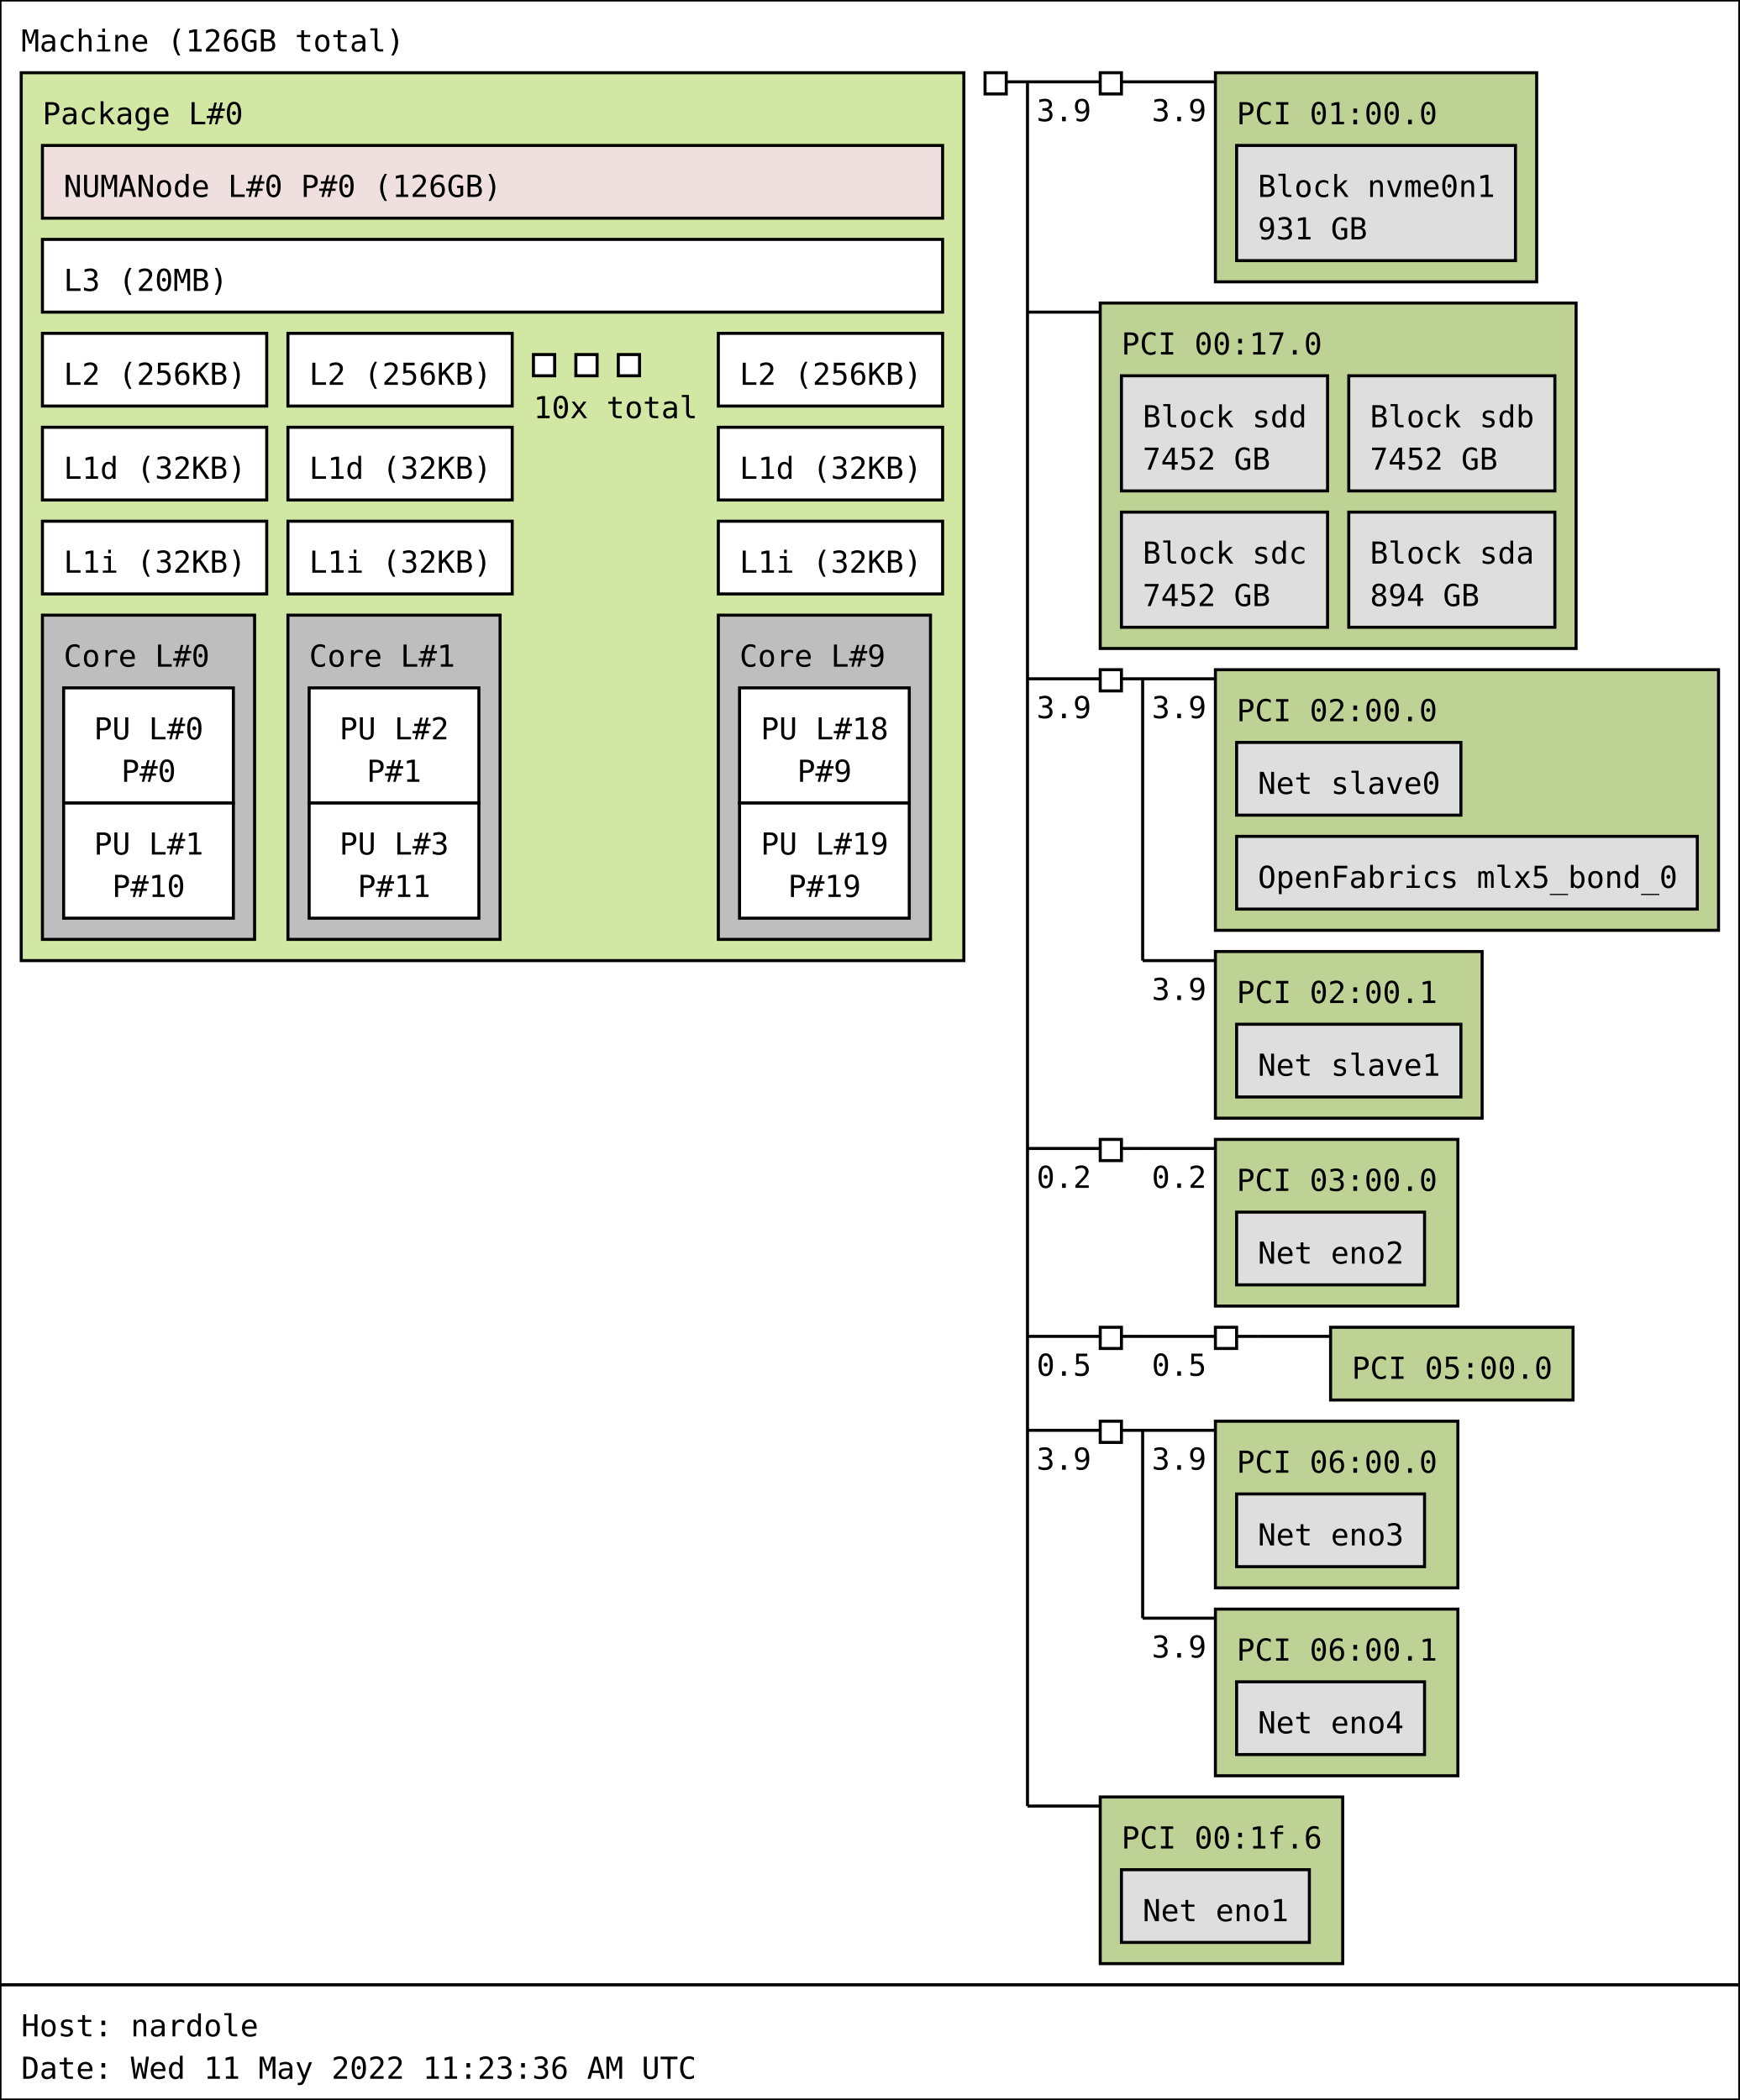
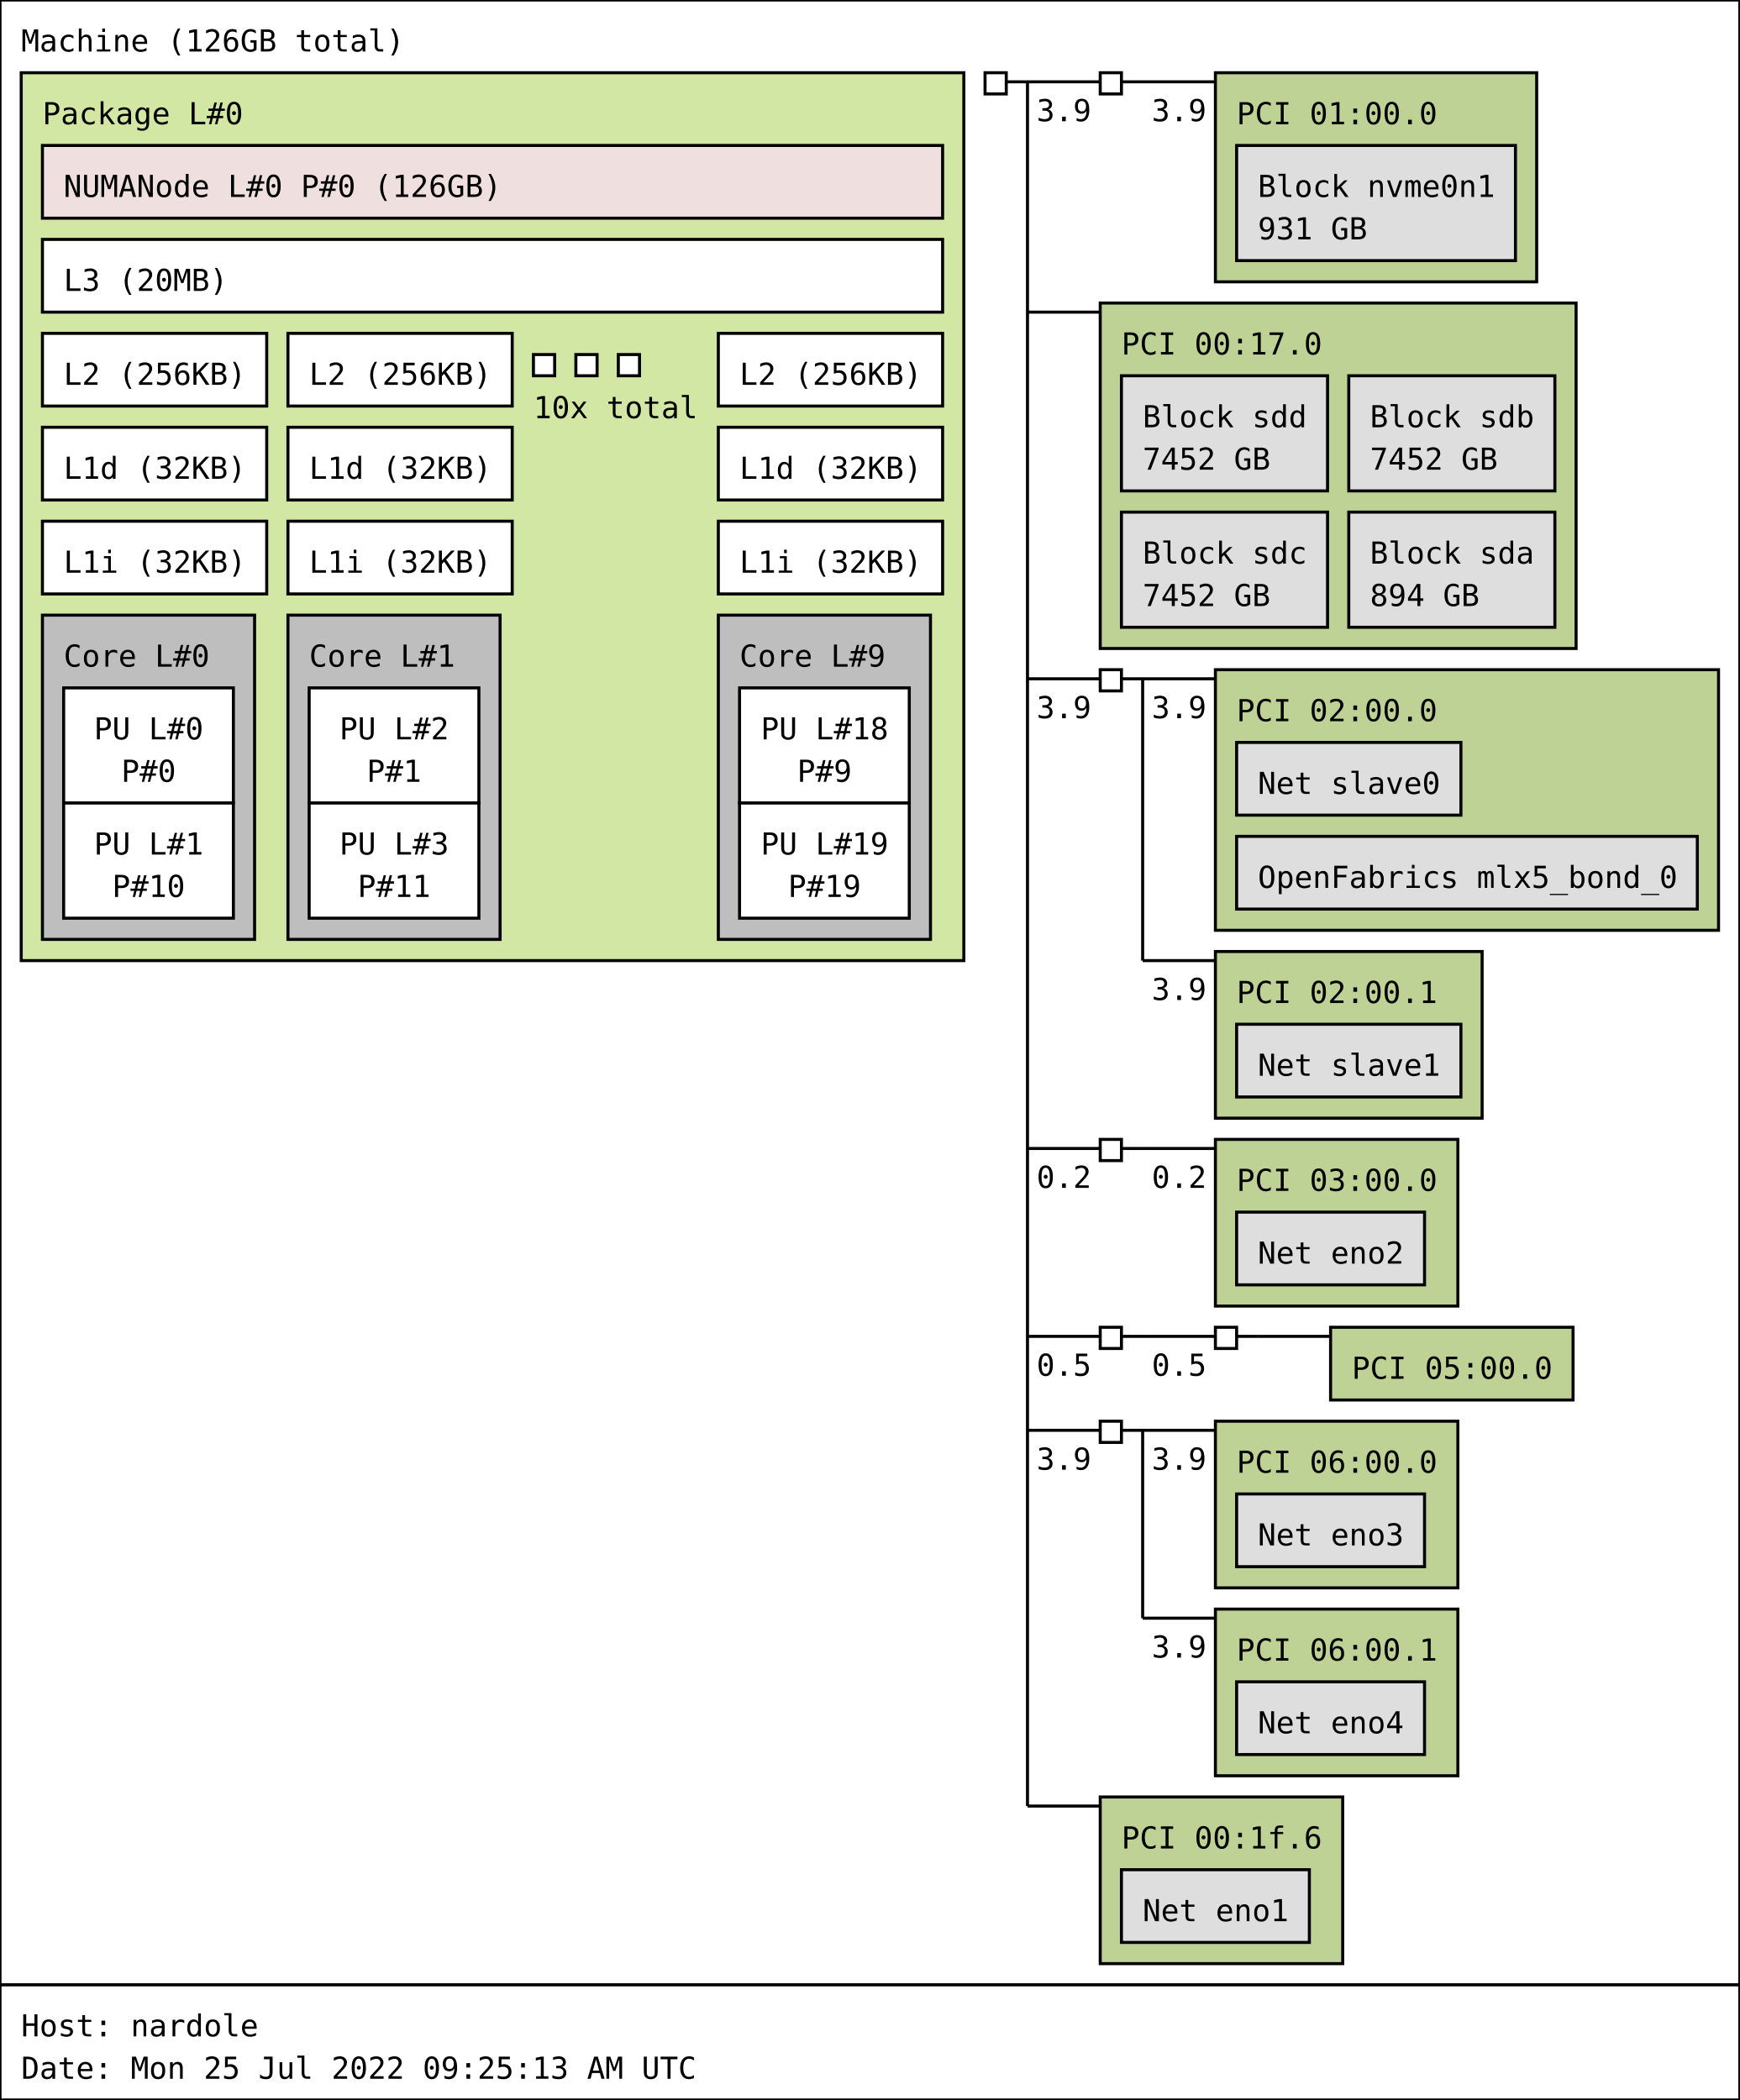
<svg xmlns="http://www.w3.org/2000/svg" width="574px" height="693px" viewBox="0 0 574px 693px" version="1.1">
  <rect id="Machine_0_rect" class="Machine" x="0" y="0" width="574" height="655" fill="rgb(255,255,255)" stroke="rgb(0,0,0)" stroke-width="1" />
  <text id="Machine_0_text" class="Machine" font-family="Monospace" x="7" y="17" fill="rgb(0,0,0)" font-size="10px">Machine (126GB total)</text>
  <rect id="Package_0_rect" class="Package" x="7" y="24" width="311" height="293" fill="rgb(210,231,164)" stroke="rgb(0,0,0)" stroke-width="1" />
  <text id="Package_0_text" class="Package" font-family="Monospace" x="14" y="41" fill="rgb(0,0,0)" font-size="10px">Package L#0</text>
  <rect id="L3_0_rect" class="L3" x="14" y="79" width="297" height="24" fill="rgb(255,255,255)" stroke="rgb(0,0,0)" stroke-width="1" />
  <text id="L3_0_text" class="L3" font-family="Monospace" x="21" y="96" fill="rgb(0,0,0)" font-size="10px">L3 (20MB)</text>
  <rect id="L2_0_rect" class="L2" x="14" y="110" width="74" height="24" fill="rgb(255,255,255)" stroke="rgb(0,0,0)" stroke-width="1" />
  <text id="L2_0_text" class="L2" font-family="Monospace" x="21" y="127" fill="rgb(0,0,0)" font-size="10px">L2 (256KB)</text>
  <rect id="L1d_0_rect" class="L1d" x="14" y="141" width="74" height="24" fill="rgb(255,255,255)" stroke="rgb(0,0,0)" stroke-width="1" />
  <text id="L1d_0_text" class="L1d" font-family="Monospace" x="21" y="158" fill="rgb(0,0,0)" font-size="10px">L1d (32KB)</text>
  <rect id="L1i_0_rect" class="L1i" x="14" y="172" width="74" height="24" fill="rgb(255,255,255)" stroke="rgb(0,0,0)" stroke-width="1" />
  <text id="L1i_0_text" class="L1i" font-family="Monospace" x="21" y="189" fill="rgb(0,0,0)" font-size="10px">L1i (32KB)</text>
  <rect id="Core_0_rect" class="Core" x="14" y="203" width="70" height="107" fill="rgb(190,190,190)" stroke="rgb(0,0,0)" stroke-width="1" />
  <text id="Core_0_text" class="Core" font-family="Monospace" x="21" y="220" fill="rgb(0,0,0)" font-size="10px">Core L#0</text>
  <rect id="PU_0_rect" class="PU" x="21" y="227" width="56" height="38" fill="rgb(255,255,255)" stroke="rgb(0,0,0)" stroke-width="1" />
  <text id="PU_0_text" class="PU" font-family="Monospace" x="31" y="244" fill="rgb(0,0,0)" font-size="10px">PU L#0</text>
  <text id="PU_0_text_1" class="PU" font-family="Monospace" x="40" y="258" fill="rgb(0,0,0)" font-size="10px">P#0</text>
  <rect id="PU_1_rect" class="PU" x="21" y="265" width="56" height="38" fill="rgb(255,255,255)" stroke="rgb(0,0,0)" stroke-width="1" />
  <text id="PU_1_text" class="PU" font-family="Monospace" x="31" y="282" fill="rgb(0,0,0)" font-size="10px">PU L#1</text>
  <text id="PU_1_text_1" class="PU" font-family="Monospace" x="37" y="296" fill="rgb(0,0,0)" font-size="10px">P#10</text>
  <rect id="L2_1_rect" class="L2" x="95" y="110" width="74" height="24" fill="rgb(255,255,255)" stroke="rgb(0,0,0)" stroke-width="1" />
  <text id="L2_1_text" class="L2" font-family="Monospace" x="102" y="127" fill="rgb(0,0,0)" font-size="10px">L2 (256KB)</text>
  <rect id="L1d_1_rect" class="L1d" x="95" y="141" width="74" height="24" fill="rgb(255,255,255)" stroke="rgb(0,0,0)" stroke-width="1" />
  <text id="L1d_1_text" class="L1d" font-family="Monospace" x="102" y="158" fill="rgb(0,0,0)" font-size="10px">L1d (32KB)</text>
  <rect id="L1i_1_rect" class="L1i" x="95" y="172" width="74" height="24" fill="rgb(255,255,255)" stroke="rgb(0,0,0)" stroke-width="1" />
  <text id="L1i_1_text" class="L1i" font-family="Monospace" x="102" y="189" fill="rgb(0,0,0)" font-size="10px">L1i (32KB)</text>
  <rect id="Core_1_rect" class="Core" x="95" y="203" width="70" height="107" fill="rgb(190,190,190)" stroke="rgb(0,0,0)" stroke-width="1" />
  <text id="Core_1_text" class="Core" font-family="Monospace" x="102" y="220" fill="rgb(0,0,0)" font-size="10px">Core L#1</text>
  <rect id="PU_2_rect" class="PU" x="102" y="227" width="56" height="38" fill="rgb(255,255,255)" stroke="rgb(0,0,0)" stroke-width="1" />
  <text id="PU_2_text" class="PU" font-family="Monospace" x="112" y="244" fill="rgb(0,0,0)" font-size="10px">PU L#2</text>
  <text id="PU_2_text_1" class="PU" font-family="Monospace" x="121" y="258" fill="rgb(0,0,0)" font-size="10px">P#1</text>
  <rect id="PU_3_rect" class="PU" x="102" y="265" width="56" height="38" fill="rgb(255,255,255)" stroke="rgb(0,0,0)" stroke-width="1" />
  <text id="PU_3_text" class="PU" font-family="Monospace" x="112" y="282" fill="rgb(0,0,0)" font-size="10px">PU L#3</text>
  <text id="PU_3_text_1" class="PU" font-family="Monospace" x="118" y="296" fill="rgb(0,0,0)" font-size="10px">P#11</text>
  <rect id="L2_2_rect" class="L2" x="176" y="117" width="7" height="7" fill="rgb(255,255,255)" stroke="rgb(0,0,0)" stroke-width="1" />
  <rect id="L2_2_rect" class="L2" x="190" y="117" width="7" height="7" fill="rgb(255,255,255)" stroke="rgb(0,0,0)" stroke-width="1" />
  <rect id="L2_2_rect" class="L2" x="204" y="117" width="7" height="7" fill="rgb(255,255,255)" stroke="rgb(0,0,0)" stroke-width="1" />
  <text id="L2_2_text" class="L2" font-family="Monospace" x="176" y="138" fill="rgb(0,0,0)" font-size="10px">10x total</text>
  <rect id="L2_9_rect" class="L2" x="237" y="110" width="74" height="24" fill="rgb(255,255,255)" stroke="rgb(0,0,0)" stroke-width="1" />
  <text id="L2_9_text" class="L2" font-family="Monospace" x="244" y="127" fill="rgb(0,0,0)" font-size="10px">L2 (256KB)</text>
  <rect id="L1d_9_rect" class="L1d" x="237" y="141" width="74" height="24" fill="rgb(255,255,255)" stroke="rgb(0,0,0)" stroke-width="1" />
  <text id="L1d_9_text" class="L1d" font-family="Monospace" x="244" y="158" fill="rgb(0,0,0)" font-size="10px">L1d (32KB)</text>
  <rect id="L1i_9_rect" class="L1i" x="237" y="172" width="74" height="24" fill="rgb(255,255,255)" stroke="rgb(0,0,0)" stroke-width="1" />
  <text id="L1i_9_text" class="L1i" font-family="Monospace" x="244" y="189" fill="rgb(0,0,0)" font-size="10px">L1i (32KB)</text>
  <rect id="Core_9_rect" class="Core" x="237" y="203" width="70" height="107" fill="rgb(190,190,190)" stroke="rgb(0,0,0)" stroke-width="1" />
  <text id="Core_9_text" class="Core" font-family="Monospace" x="244" y="220" fill="rgb(0,0,0)" font-size="10px">Core L#9</text>
  <rect id="PU_18_rect" class="PU" x="244" y="227" width="56" height="38" fill="rgb(255,255,255)" stroke="rgb(0,0,0)" stroke-width="1" />
  <text id="PU_18_text" class="PU" font-family="Monospace" x="251" y="244" fill="rgb(0,0,0)" font-size="10px">PU L#18</text>
  <text id="PU_18_text_1" class="PU" font-family="Monospace" x="263" y="258" fill="rgb(0,0,0)" font-size="10px">P#9</text>
  <rect id="PU_19_rect" class="PU" x="244" y="265" width="56" height="38" fill="rgb(255,255,255)" stroke="rgb(0,0,0)" stroke-width="1" />
  <text id="PU_19_text" class="PU" font-family="Monospace" x="251" y="282" fill="rgb(0,0,0)" font-size="10px">PU L#19</text>
  <text id="PU_19_text_1" class="PU" font-family="Monospace" x="260" y="296" fill="rgb(0,0,0)" font-size="10px">P#19</text>
  <rect id="NUMANode_0_rect" class="NUMANode" x="14" y="48" width="297" height="24" fill="rgb(239,223,222)" stroke="rgb(0,0,0)" stroke-width="1" />
  <text id="NUMANode_0_text" class="NUMANode" font-family="Monospace" x="21" y="65" fill="rgb(0,0,0)" font-size="10px">NUMANode L#0 P#0 (126GB)</text>
  <rect id="HostBridge_0_rect" class="HostBridge" x="325" y="24" width="7" height="7" fill="rgb(255,255,255)" stroke="rgb(0,0,0)" stroke-width="1" />
  <line id="HostBridge_0_line" class="HostBridge" x1="332" y1="27" x2="339" y2="27" stroke="rgb(0,0,0)" stroke-width="1" />
  <line id="HostBridge_0_line_2" class="HostBridge" x1="339" y1="27" x2="363" y2="27" stroke="rgb(0,0,0)" stroke-width="1" />
  <text id="HostBridge_0_text_2" class="HostBridge" font-family="Monospace" x="342" y="40" fill="rgb(0,0,0)" font-size="10px">3.9</text>
  <line id="HostBridge_0_line_3" class="HostBridge" x1="339" y1="103" x2="363" y2="103" stroke="rgb(0,0,0)" stroke-width="1" />
  <line id="HostBridge_0_line_4" class="HostBridge" x1="339" y1="224" x2="363" y2="224" stroke="rgb(0,0,0)" stroke-width="1" />
  <text id="HostBridge_0_text_4" class="HostBridge" font-family="Monospace" x="342" y="237" fill="rgb(0,0,0)" font-size="10px">3.9</text>
  <line id="HostBridge_0_line_5" class="HostBridge" x1="339" y1="379" x2="363" y2="379" stroke="rgb(0,0,0)" stroke-width="1" />
  <text id="HostBridge_0_text_5" class="HostBridge" font-family="Monospace" x="342" y="392" fill="rgb(0,0,0)" font-size="10px">0.2</text>
  <line id="HostBridge_0_line_6" class="HostBridge" x1="339" y1="441" x2="363" y2="441" stroke="rgb(0,0,0)" stroke-width="1" />
  <text id="HostBridge_0_text_6" class="HostBridge" font-family="Monospace" x="342" y="454" fill="rgb(0,0,0)" font-size="10px">0.5</text>
  <line id="HostBridge_0_line_7" class="HostBridge" x1="339" y1="472" x2="363" y2="472" stroke="rgb(0,0,0)" stroke-width="1" />
  <text id="HostBridge_0_text_7" class="HostBridge" font-family="Monospace" x="342" y="485" fill="rgb(0,0,0)" font-size="10px">3.9</text>
  <line id="HostBridge_0_line_8" class="HostBridge" x1="339" y1="596" x2="363" y2="596" stroke="rgb(0,0,0)" stroke-width="1" />
  <line id="HostBridge_0_line_1" class="HostBridge" x1="339" y1="27" x2="339" y2="596" stroke="rgb(0,0,0)" stroke-width="1" />
  <rect id="PCIBridge_1_rect" class="PCIBridge" x="363" y="24" width="7" height="7" fill="rgb(255,255,255)" stroke="rgb(0,0,0)" stroke-width="1" />
  <line id="PCIBridge_1_line" class="PCIBridge" x1="370" y1="27" x2="377" y2="27" stroke="rgb(0,0,0)" stroke-width="1" />
  <line id="PCIBridge_1_line_2" class="PCIBridge" x1="377" y1="27" x2="401" y2="27" stroke="rgb(0,0,0)" stroke-width="1" />
  <text id="PCIBridge_1_text_2" class="PCIBridge" font-family="Monospace" x="380" y="40" fill="rgb(0,0,0)" font-size="10px">3.9</text>
  <line id="PCIBridge_1_line_1" class="PCIBridge" x1="377" y1="27" x2="377" y2="27" stroke="rgb(0,0,0)" stroke-width="1" />
  <rect id="PCI_0_rect" class="PCI" x="401" y="24" width="106" height="69" fill="rgb(190,210,149)" stroke="rgb(0,0,0)" stroke-width="1" />
  <text id="PCI_0_text" class="PCI" font-family="Monospace" x="408" y="41" fill="rgb(0,0,0)" font-size="10px">PCI 01:00.0</text>
  <rect id="Block_0_rect" class="Block" x="408" y="48" width="92" height="38" fill="rgb(222,222,222)" stroke="rgb(0,0,0)" stroke-width="1" />
  <text id="Block_0_text" class="Block" font-family="Monospace" x="415" y="65" fill="rgb(0,0,0)" font-size="10px">Block nvme0n1</text>
  <text id="Block_0_text_1" class="Block" font-family="Monospace" x="415" y="79" fill="rgb(0,0,0)" font-size="10px">931 GB</text>
  <rect id="PCI_1_rect" class="PCI" x="363" y="100" width="157" height="114" fill="rgb(190,210,149)" stroke="rgb(0,0,0)" stroke-width="1" />
  <text id="PCI_1_text" class="PCI" font-family="Monospace" x="370" y="117" fill="rgb(0,0,0)" font-size="10px">PCI 00:17.0</text>
  <rect id="Block_1_rect" class="Block" x="370" y="124" width="68" height="38" fill="rgb(222,222,222)" stroke="rgb(0,0,0)" stroke-width="1" />
  <text id="Block_1_text" class="Block" font-family="Monospace" x="377" y="141" fill="rgb(0,0,0)" font-size="10px">Block sdd</text>
  <text id="Block_1_text_1" class="Block" font-family="Monospace" x="377" y="155" fill="rgb(0,0,0)" font-size="10px">7452 GB</text>
  <rect id="Block_2_rect" class="Block" x="445" y="124" width="68" height="38" fill="rgb(222,222,222)" stroke="rgb(0,0,0)" stroke-width="1" />
  <text id="Block_2_text" class="Block" font-family="Monospace" x="452" y="141" fill="rgb(0,0,0)" font-size="10px">Block sdb</text>
  <text id="Block_2_text_1" class="Block" font-family="Monospace" x="452" y="155" fill="rgb(0,0,0)" font-size="10px">7452 GB</text>
  <rect id="Block_3_rect" class="Block" x="370" y="169" width="68" height="38" fill="rgb(222,222,222)" stroke="rgb(0,0,0)" stroke-width="1" />
  <text id="Block_3_text" class="Block" font-family="Monospace" x="377" y="186" fill="rgb(0,0,0)" font-size="10px">Block sdc</text>
  <text id="Block_3_text_1" class="Block" font-family="Monospace" x="377" y="200" fill="rgb(0,0,0)" font-size="10px">7452 GB</text>
  <rect id="Block_4_rect" class="Block" x="445" y="169" width="68" height="38" fill="rgb(222,222,222)" stroke="rgb(0,0,0)" stroke-width="1" />
  <text id="Block_4_text" class="Block" font-family="Monospace" x="452" y="186" fill="rgb(0,0,0)" font-size="10px">Block sda</text>
  <text id="Block_4_text_1" class="Block" font-family="Monospace" x="452" y="200" fill="rgb(0,0,0)" font-size="10px">894 GB</text>
  <rect id="PCIBridge_2_rect" class="PCIBridge" x="363" y="221" width="7" height="7" fill="rgb(255,255,255)" stroke="rgb(0,0,0)" stroke-width="1" />
  <line id="PCIBridge_2_line" class="PCIBridge" x1="370" y1="224" x2="377" y2="224" stroke="rgb(0,0,0)" stroke-width="1" />
  <line id="PCIBridge_2_line_2" class="PCIBridge" x1="377" y1="224" x2="401" y2="224" stroke="rgb(0,0,0)" stroke-width="1" />
  <text id="PCIBridge_2_text_2" class="PCIBridge" font-family="Monospace" x="380" y="237" fill="rgb(0,0,0)" font-size="10px">3.9</text>
  <line id="PCIBridge_2_line_3" class="PCIBridge" x1="377" y1="317" x2="401" y2="317" stroke="rgb(0,0,0)" stroke-width="1" />
  <text id="PCIBridge_2_text_3" class="PCIBridge" font-family="Monospace" x="380" y="330" fill="rgb(0,0,0)" font-size="10px">3.9</text>
  <line id="PCIBridge_2_line_1" class="PCIBridge" x1="377" y1="224" x2="377" y2="317" stroke="rgb(0,0,0)" stroke-width="1" />
  <rect id="PCI_2_rect" class="PCI" x="401" y="221" width="166" height="86" fill="rgb(190,210,149)" stroke="rgb(0,0,0)" stroke-width="1" />
  <text id="PCI_2_text" class="PCI" font-family="Monospace" x="408" y="238" fill="rgb(0,0,0)" font-size="10px">PCI 02:00.0</text>
  <rect id="Net_5_rect" class="Net" x="408" y="245" width="74" height="24" fill="rgb(222,222,222)" stroke="rgb(0,0,0)" stroke-width="1" />
  <text id="Net_5_text" class="Net" font-family="Monospace" x="415" y="262" fill="rgb(0,0,0)" font-size="10px">Net slave0</text>
  <rect id="OpenFabrics_6_rect" class="OpenFabrics" x="408" y="276" width="152" height="24" fill="rgb(222,222,222)" stroke="rgb(0,0,0)" stroke-width="1" />
  <text id="OpenFabrics_6_text" class="OpenFabrics" font-family="Monospace" x="415" y="293" fill="rgb(0,0,0)" font-size="10px">OpenFabrics mlx5_bond_0</text>
  <rect id="PCI_3_rect" class="PCI" x="401" y="314" width="88" height="55" fill="rgb(190,210,149)" stroke="rgb(0,0,0)" stroke-width="1" />
  <text id="PCI_3_text" class="PCI" font-family="Monospace" x="408" y="331" fill="rgb(0,0,0)" font-size="10px">PCI 02:00.1</text>
  <rect id="Net_7_rect" class="Net" x="408" y="338" width="74" height="24" fill="rgb(222,222,222)" stroke="rgb(0,0,0)" stroke-width="1" />
  <text id="Net_7_text" class="Net" font-family="Monospace" x="415" y="355" fill="rgb(0,0,0)" font-size="10px">Net slave1</text>
  <rect id="PCIBridge_3_rect" class="PCIBridge" x="363" y="376" width="7" height="7" fill="rgb(255,255,255)" stroke="rgb(0,0,0)" stroke-width="1" />
  <line id="PCIBridge_3_line" class="PCIBridge" x1="370" y1="379" x2="377" y2="379" stroke="rgb(0,0,0)" stroke-width="1" />
  <line id="PCIBridge_3_line_2" class="PCIBridge" x1="377" y1="379" x2="401" y2="379" stroke="rgb(0,0,0)" stroke-width="1" />
  <text id="PCIBridge_3_text_2" class="PCIBridge" font-family="Monospace" x="380" y="392" fill="rgb(0,0,0)" font-size="10px">0.2</text>
  <line id="PCIBridge_3_line_1" class="PCIBridge" x1="377" y1="379" x2="377" y2="379" stroke="rgb(0,0,0)" stroke-width="1" />
  <rect id="PCI_4_rect" class="PCI" x="401" y="376" width="80" height="55" fill="rgb(190,210,149)" stroke="rgb(0,0,0)" stroke-width="1" />
  <text id="PCI_4_text" class="PCI" font-family="Monospace" x="408" y="393" fill="rgb(0,0,0)" font-size="10px">PCI 03:00.0</text>
  <rect id="Net_8_rect" class="Net" x="408" y="400" width="62" height="24" fill="rgb(222,222,222)" stroke="rgb(0,0,0)" stroke-width="1" />
  <text id="Net_8_text" class="Net" font-family="Monospace" x="415" y="417" fill="rgb(0,0,0)" font-size="10px">Net eno2</text>
  <rect id="PCIBridge_4_rect" class="PCIBridge" x="363" y="438" width="7" height="7" fill="rgb(255,255,255)" stroke="rgb(0,0,0)" stroke-width="1" />
  <line id="PCIBridge_4_line" class="PCIBridge" x1="370" y1="441" x2="377" y2="441" stroke="rgb(0,0,0)" stroke-width="1" />
  <line id="PCIBridge_4_line_2" class="PCIBridge" x1="377" y1="441" x2="401" y2="441" stroke="rgb(0,0,0)" stroke-width="1" />
  <text id="PCIBridge_4_text_2" class="PCIBridge" font-family="Monospace" x="380" y="454" fill="rgb(0,0,0)" font-size="10px">0.5</text>
  <line id="PCIBridge_4_line_1" class="PCIBridge" x1="377" y1="441" x2="377" y2="441" stroke="rgb(0,0,0)" stroke-width="1" />
  <rect id="PCIBridge_5_rect" class="PCIBridge" x="401" y="438" width="7" height="7" fill="rgb(255,255,255)" stroke="rgb(0,0,0)" stroke-width="1" />
  <line id="PCIBridge_5_line" class="PCIBridge" x1="408" y1="441" x2="415" y2="441" stroke="rgb(0,0,0)" stroke-width="1" />
  <line id="PCIBridge_5_line_2" class="PCIBridge" x1="415" y1="441" x2="439" y2="441" stroke="rgb(0,0,0)" stroke-width="1" />
  <line id="PCIBridge_5_line_1" class="PCIBridge" x1="415" y1="441" x2="415" y2="441" stroke="rgb(0,0,0)" stroke-width="1" />
  <rect id="PCI_5_rect" class="PCI" x="439" y="438" width="80" height="24" fill="rgb(190,210,149)" stroke="rgb(0,0,0)" stroke-width="1" />
  <text id="PCI_5_text" class="PCI" font-family="Monospace" x="446" y="455" fill="rgb(0,0,0)" font-size="10px">PCI 05:00.0</text>
  <rect id="PCIBridge_6_rect" class="PCIBridge" x="363" y="469" width="7" height="7" fill="rgb(255,255,255)" stroke="rgb(0,0,0)" stroke-width="1" />
  <line id="PCIBridge_6_line" class="PCIBridge" x1="370" y1="472" x2="377" y2="472" stroke="rgb(0,0,0)" stroke-width="1" />
  <line id="PCIBridge_6_line_2" class="PCIBridge" x1="377" y1="472" x2="401" y2="472" stroke="rgb(0,0,0)" stroke-width="1" />
  <text id="PCIBridge_6_text_2" class="PCIBridge" font-family="Monospace" x="380" y="485" fill="rgb(0,0,0)" font-size="10px">3.9</text>
  <line id="PCIBridge_6_line_3" class="PCIBridge" x1="377" y1="534" x2="401" y2="534" stroke="rgb(0,0,0)" stroke-width="1" />
  <text id="PCIBridge_6_text_3" class="PCIBridge" font-family="Monospace" x="380" y="547" fill="rgb(0,0,0)" font-size="10px">3.9</text>
  <line id="PCIBridge_6_line_1" class="PCIBridge" x1="377" y1="472" x2="377" y2="534" stroke="rgb(0,0,0)" stroke-width="1" />
  <rect id="PCI_6_rect" class="PCI" x="401" y="469" width="80" height="55" fill="rgb(190,210,149)" stroke="rgb(0,0,0)" stroke-width="1" />
  <text id="PCI_6_text" class="PCI" font-family="Monospace" x="408" y="486" fill="rgb(0,0,0)" font-size="10px">PCI 06:00.0</text>
  <rect id="Net_9_rect" class="Net" x="408" y="493" width="62" height="24" fill="rgb(222,222,222)" stroke="rgb(0,0,0)" stroke-width="1" />
  <text id="Net_9_text" class="Net" font-family="Monospace" x="415" y="510" fill="rgb(0,0,0)" font-size="10px">Net eno3</text>
  <rect id="PCI_7_rect" class="PCI" x="401" y="531" width="80" height="55" fill="rgb(190,210,149)" stroke="rgb(0,0,0)" stroke-width="1" />
  <text id="PCI_7_text" class="PCI" font-family="Monospace" x="408" y="548" fill="rgb(0,0,0)" font-size="10px">PCI 06:00.1</text>
  <rect id="Net_10_rect" class="Net" x="408" y="555" width="62" height="24" fill="rgb(222,222,222)" stroke="rgb(0,0,0)" stroke-width="1" />
  <text id="Net_10_text" class="Net" font-family="Monospace" x="415" y="572" fill="rgb(0,0,0)" font-size="10px">Net eno4</text>
  <rect id="PCI_8_rect" class="PCI" x="363" y="593" width="80" height="55" fill="rgb(190,210,149)" stroke="rgb(0,0,0)" stroke-width="1" />
  <text id="PCI_8_text" class="PCI" font-family="Monospace" x="370" y="610" fill="rgb(0,0,0)" font-size="10px">PCI 00:1f.6</text>
  <rect id="Net_11_rect" class="Net" x="370" y="617" width="62" height="24" fill="rgb(222,222,222)" stroke="rgb(0,0,0)" stroke-width="1" />
  <text id="Net_11_text" class="Net" font-family="Monospace" x="377" y="634" fill="rgb(0,0,0)" font-size="10px">Net eno1</text>
  <rect id="anon_rect" x="0" y="655" width="574" height="38" fill="rgb(255,255,255)" stroke="rgb(0,0,0)" stroke-width="1" />
  <text id="anon_text" font-family="Monospace" x="7" y="672" fill="rgb(0,0,0)" font-size="10px">Host: nardole</text>
-   <text id="anon_text_1" font-family="Monospace" x="7" y="686" fill="rgb(0,0,0)" font-size="10px">Date: Wed 11 May 2022 11:23:36 AM UTC</text>
+   <text id="anon_text_1" font-family="Monospace" x="7" y="686" fill="rgb(0,0,0)" font-size="10px">Date: Mon 25 Jul 2022 09:25:13 AM UTC</text>
</svg>
